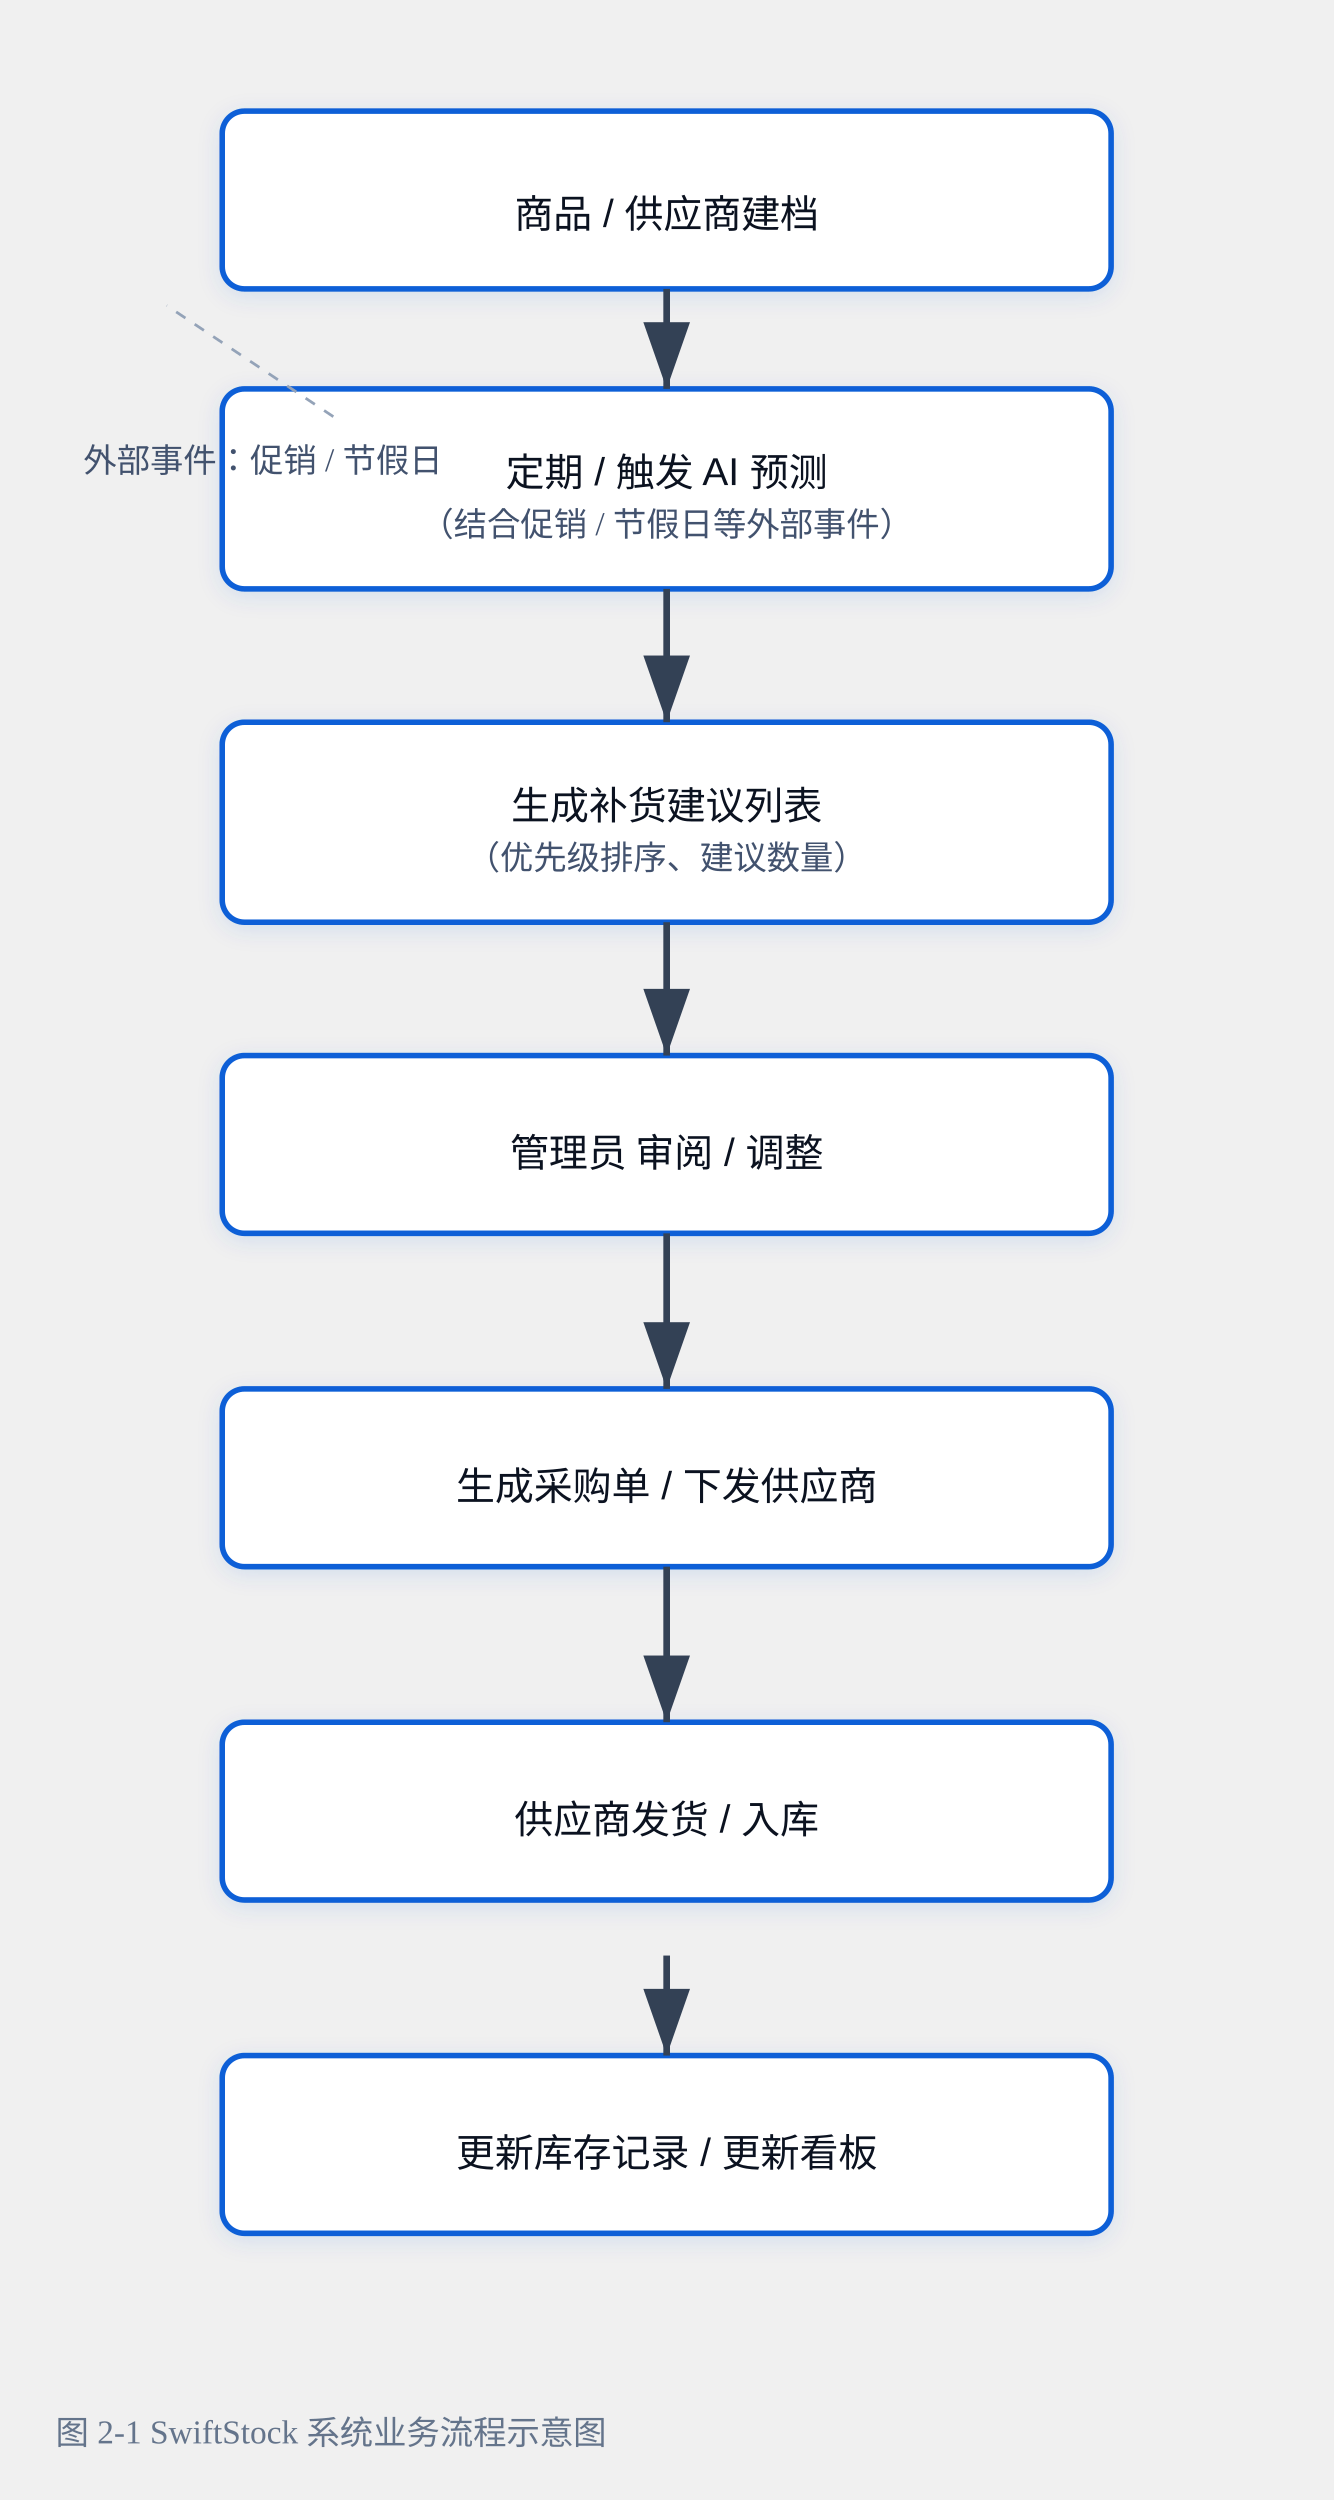
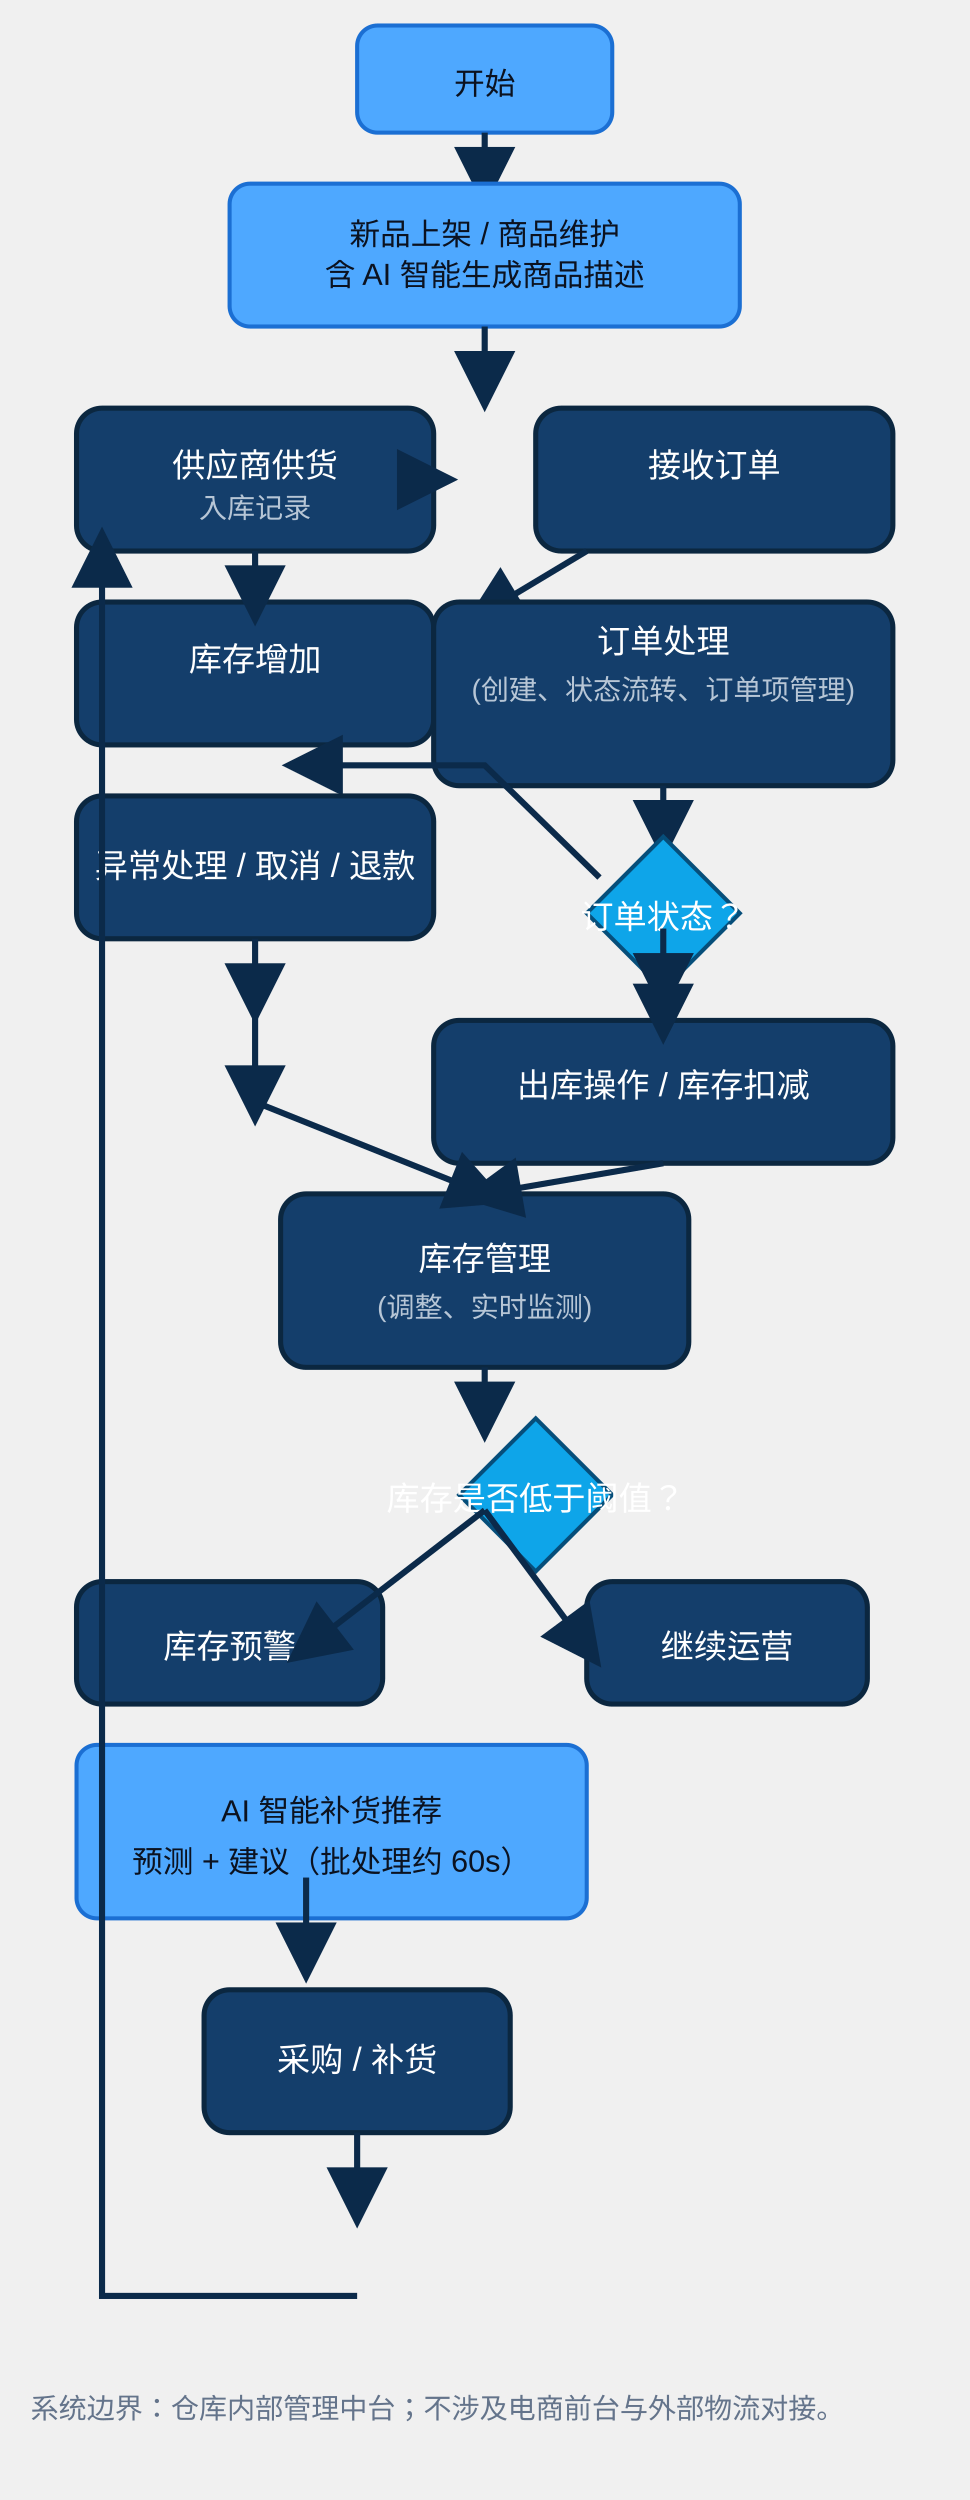
- <svg xmlns="http://www.w3.org/2000/svg" width="480" height="900" viewBox="0 0 480 900">
-   <style>
-     .box { fill:#ffffff; stroke:#0b5ed7; stroke-width:2; rx:8; filter: drop-shadow(0 2px 4px rgba(11,94,215,0.12)); }
-     .text { font-family: "Helvetica Neue", Arial, sans-serif; font-size:14px; fill:#0b1220; }
-     .small { font-size:12px; fill:#42526e; }
-     .arrow { stroke:#334155; stroke-width:2.4; fill:none; marker-end:url(#arrowhead); }
-     .note { font-size:12px; fill:#64748b; }
-   </style>
+ <svg xmlns="http://www.w3.org/2000/svg" width="380" height="980" viewBox="0 0 380 980" role="img" aria-label="图 2-1 SwiftStock 系统业务流程示意图">
  <defs>
-     <marker id="arrowhead" markerWidth="10" markerHeight="7" refX="10" refY="3.5" orient="auto">
-       <polygon points="0 0, 10 3.5, 0 7" fill="#334155" />
+     <marker id="arrow" markerWidth="10" markerHeight="10" refX="6" refY="5" orient="auto">
+       <path d="M0 0 L10 5 L0 10 z" fill="#0b2a4a" />
    </marker>
  </defs>
-   <rect class="box" x="80" y="40" width="320" height="64" />
-   <text class="text" x="240" y="82" text-anchor="middle">商品 / 供应商建档</text>
-   <rect class="box" x="80" y="140" width="320" height="72" />
-   <text class="text" x="240" y="175" text-anchor="middle">定期 / 触发 AI 预测</text>
-   <text class="small" x="240" y="193" text-anchor="middle">（结合促销 / 节假日等外部事件）</text>
-   <rect class="box" x="80" y="260" width="320" height="72" />
-   <text class="text" x="240" y="295" text-anchor="middle">生成补货建议列表</text>
-   <text class="small" x="240" y="313" text-anchor="middle">（优先级排序、建议数量）</text>
-   <rect class="box" x="80" y="380" width="320" height="64" />
-   <text class="text" x="240" y="420" text-anchor="middle">管理员 审阅 / 调整</text>
-   <rect class="box" x="80" y="500" width="320" height="64" />
-   <text class="text" x="240" y="540" text-anchor="middle">生成采购单 / 下发供应商</text>
-   <rect class="box" x="80" y="620" width="320" height="64" />
-   <text class="text" x="240" y="660" text-anchor="middle">供应商发货 / 入库</text>
-   <rect class="box" x="80" y="740" width="320" height="64" />
-   <text class="text" x="240" y="780" text-anchor="middle">更新库存记录 / 更新看板</text>
-   <path class="arrow" d="M240,104 L240,140" />
-   <path class="arrow" d="M240,212 L240,260" />
-   <path class="arrow" d="M240,332 L240,380" />
-   <path class="arrow" d="M240,444 L240,500" />
-   <path class="arrow" d="M240,564 L240,620" />
-   <path class="arrow" d="M240,704 L240,740" />
-   <text class="small" x="30" y="170">外部事件：促销 / 节假日</text>
-   <path stroke="#94a3b8" stroke-dasharray="4 4" d="M120,150 L60,110" fill="none" />
-   <text class="note" x="20" y="880">图 2-1 SwiftStock 系统业务流程示意图</text>
+   <style>
+     .box { fill:#143e6b; stroke:#0b2740; stroke-width:2; rx:10; }
+     .box-light { fill:#4ea8ff; stroke:#1b6fd3; stroke-width:1.6; rx:8; }
+     .text-white { font-family: "Helvetica Neue", Arial, sans-serif; font-size:13px; fill:#ffffff; }
+     .text-dark { font-family: "Helvetica Neue", Arial, sans-serif; font-size:12px; fill:#0b1220; }
+     .small { font-family: Arial, sans-serif; font-size:11px; fill:#b7c6d6; }
+     .arrow { stroke:#0b2a4a; stroke-width:2.4; fill:none; marker-end:url(#arrow); }
+     .diamond { fill:#0ea5e9; stroke:#064e7a; stroke-width:1.6; }
+     .note { font-family: Arial, sans-serif; font-size:11px; fill:#64748b; }
+   </style>
+   <rect class="box-light" x="140" y="10" width="100" height="42" rx="21" />
+   <text class="text-dark" x="190" y="37" text-anchor="middle">开始</text>
+   <path class="arrow" d="M190 52 L190 72" />
+   <rect class="box-light" x="90" y="72" width="200" height="56" rx="10" />
+   <text class="text-dark" x="190" y="96" text-anchor="middle">新品上架 / 商品维护</text>
+   <text class="text-dark" x="190" y="112" text-anchor="middle">含 AI 智能生成商品描述</text>
+   <path class="arrow" d="M190 128 L190 152" />
+   <rect class="box" x="30" y="160" width="140" height="56" rx="8" />
+   <text class="text-white" x="100" y="187" text-anchor="middle">供应商供货</text>
+   <text class="small" x="100" y="203" text-anchor="middle">入库记录</text>
+   <path class="arrow" d="M160 188 L170 188" />
+   <rect class="box" x="210" y="160" width="140" height="56" rx="8" />
+   <text class="text-white" x="280" y="187" text-anchor="middle">接收订单</text>
+   <path class="arrow" d="M230 216 L190 240" />
+   <rect class="box" x="30" y="236" width="140" height="56" rx="8" />
+   <text class="text-white" x="100" y="263" text-anchor="middle">库存增加</text>
+   <path class="arrow" d="M100 216 L100 236" />
+   <rect class="box" x="170" y="236" width="180" height="72" rx="8" />
+   <text class="text-white" x="260" y="256" text-anchor="middle">订单处理</text>
+   <text class="small" x="260" y="274" text-anchor="middle">(创建、状态流转、订单项管理)</text>
+   <path class="arrow" d="M260 308 L260 328" />
+   <g transform="translate(200,328)">
+     <polygon class="diamond" points="60,0 90,30 60,60 30,30" />
+     <text class="text-white" x="60" y="36" text-anchor="middle">订单状态？</text>
+   </g>
+   <path class="arrow" d="M260 364 L260 388" />
+   <rect class="box" x="170" y="400" width="180" height="56" rx="8" />
+   <text class="text-white" x="260" y="430" text-anchor="middle">出库操作 / 库存扣减</text>
+   <path class="arrow" d="M260 388 L260 400" />
+   <path class="arrow" d="M235 344 L190 300 L120 300" />
+   <rect class="box" x="30" y="312" width="140" height="56" rx="8" />
+   <text class="text-white" x="100" y="344" text-anchor="middle">异常处理 / 取消 / 退款</text>
+   <path class="arrow" d="M100 368 L100 392" />
+   <path class="arrow" d="M100 392 L100 432" />
+   <rect class="box" x="110" y="468" width="160" height="68" rx="10" />
+   <text class="text-white" x="190" y="498" text-anchor="middle">库存管理</text>
+   <text class="small" x="190" y="516" text-anchor="middle">(调整、实时监测)</text>
+   <path class="arrow" d="M100 432 L190 468" />
+   <path class="arrow" d="M260 456 L190 468" />
+   <g transform="translate(150,556)">
+     <polygon class="diamond" points="60,0 90,30 60,60 30,30" />
+     <text class="text-white" x="60" y="36" text-anchor="middle">库存是否低于阈值？</text>
+   </g>
+   <path class="arrow" d="M190 536 L190 556" />
+   <rect class="box" x="230" y="620" width="110" height="48" rx="8" />
+   <text class="text-white" x="285" y="650" text-anchor="middle">继续运营</text>
+   <path class="arrow" d="M190 592 L230 646" />
+   <rect class="box" x="30" y="620" width="120" height="48" rx="8" />
+   <text class="text-white" x="90" y="650" text-anchor="middle">库存预警</text>
+   <path class="arrow" d="M190 592 L120 646" />
+   <rect class="box-light" x="30" y="684" width="200" height="68" rx="10" />
+   <text class="text-dark" x="130" y="714" text-anchor="middle">AI 智能补货推荐</text>
+   <text class="text-dark" x="130" y="734" text-anchor="middle">预测 + 建议（批处理约 60s）</text>
+   <path class="arrow" d="M120 736 L120 768" />
+   <rect class="box" x="80" y="780" width="120" height="56" rx="8" />
+   <text class="text-white" x="140" y="812" text-anchor="middle">采购 / 补货</text>
+   <path class="arrow" d="M140 836 L140 864" />
+   <path class="arrow" d="M140 900 L40 900 L40 216" />
+   <text class="note" x="12" y="948">系统边界：仓库内部管理中台；不涉及电商前台与外部物流对接。</text>
</svg>
